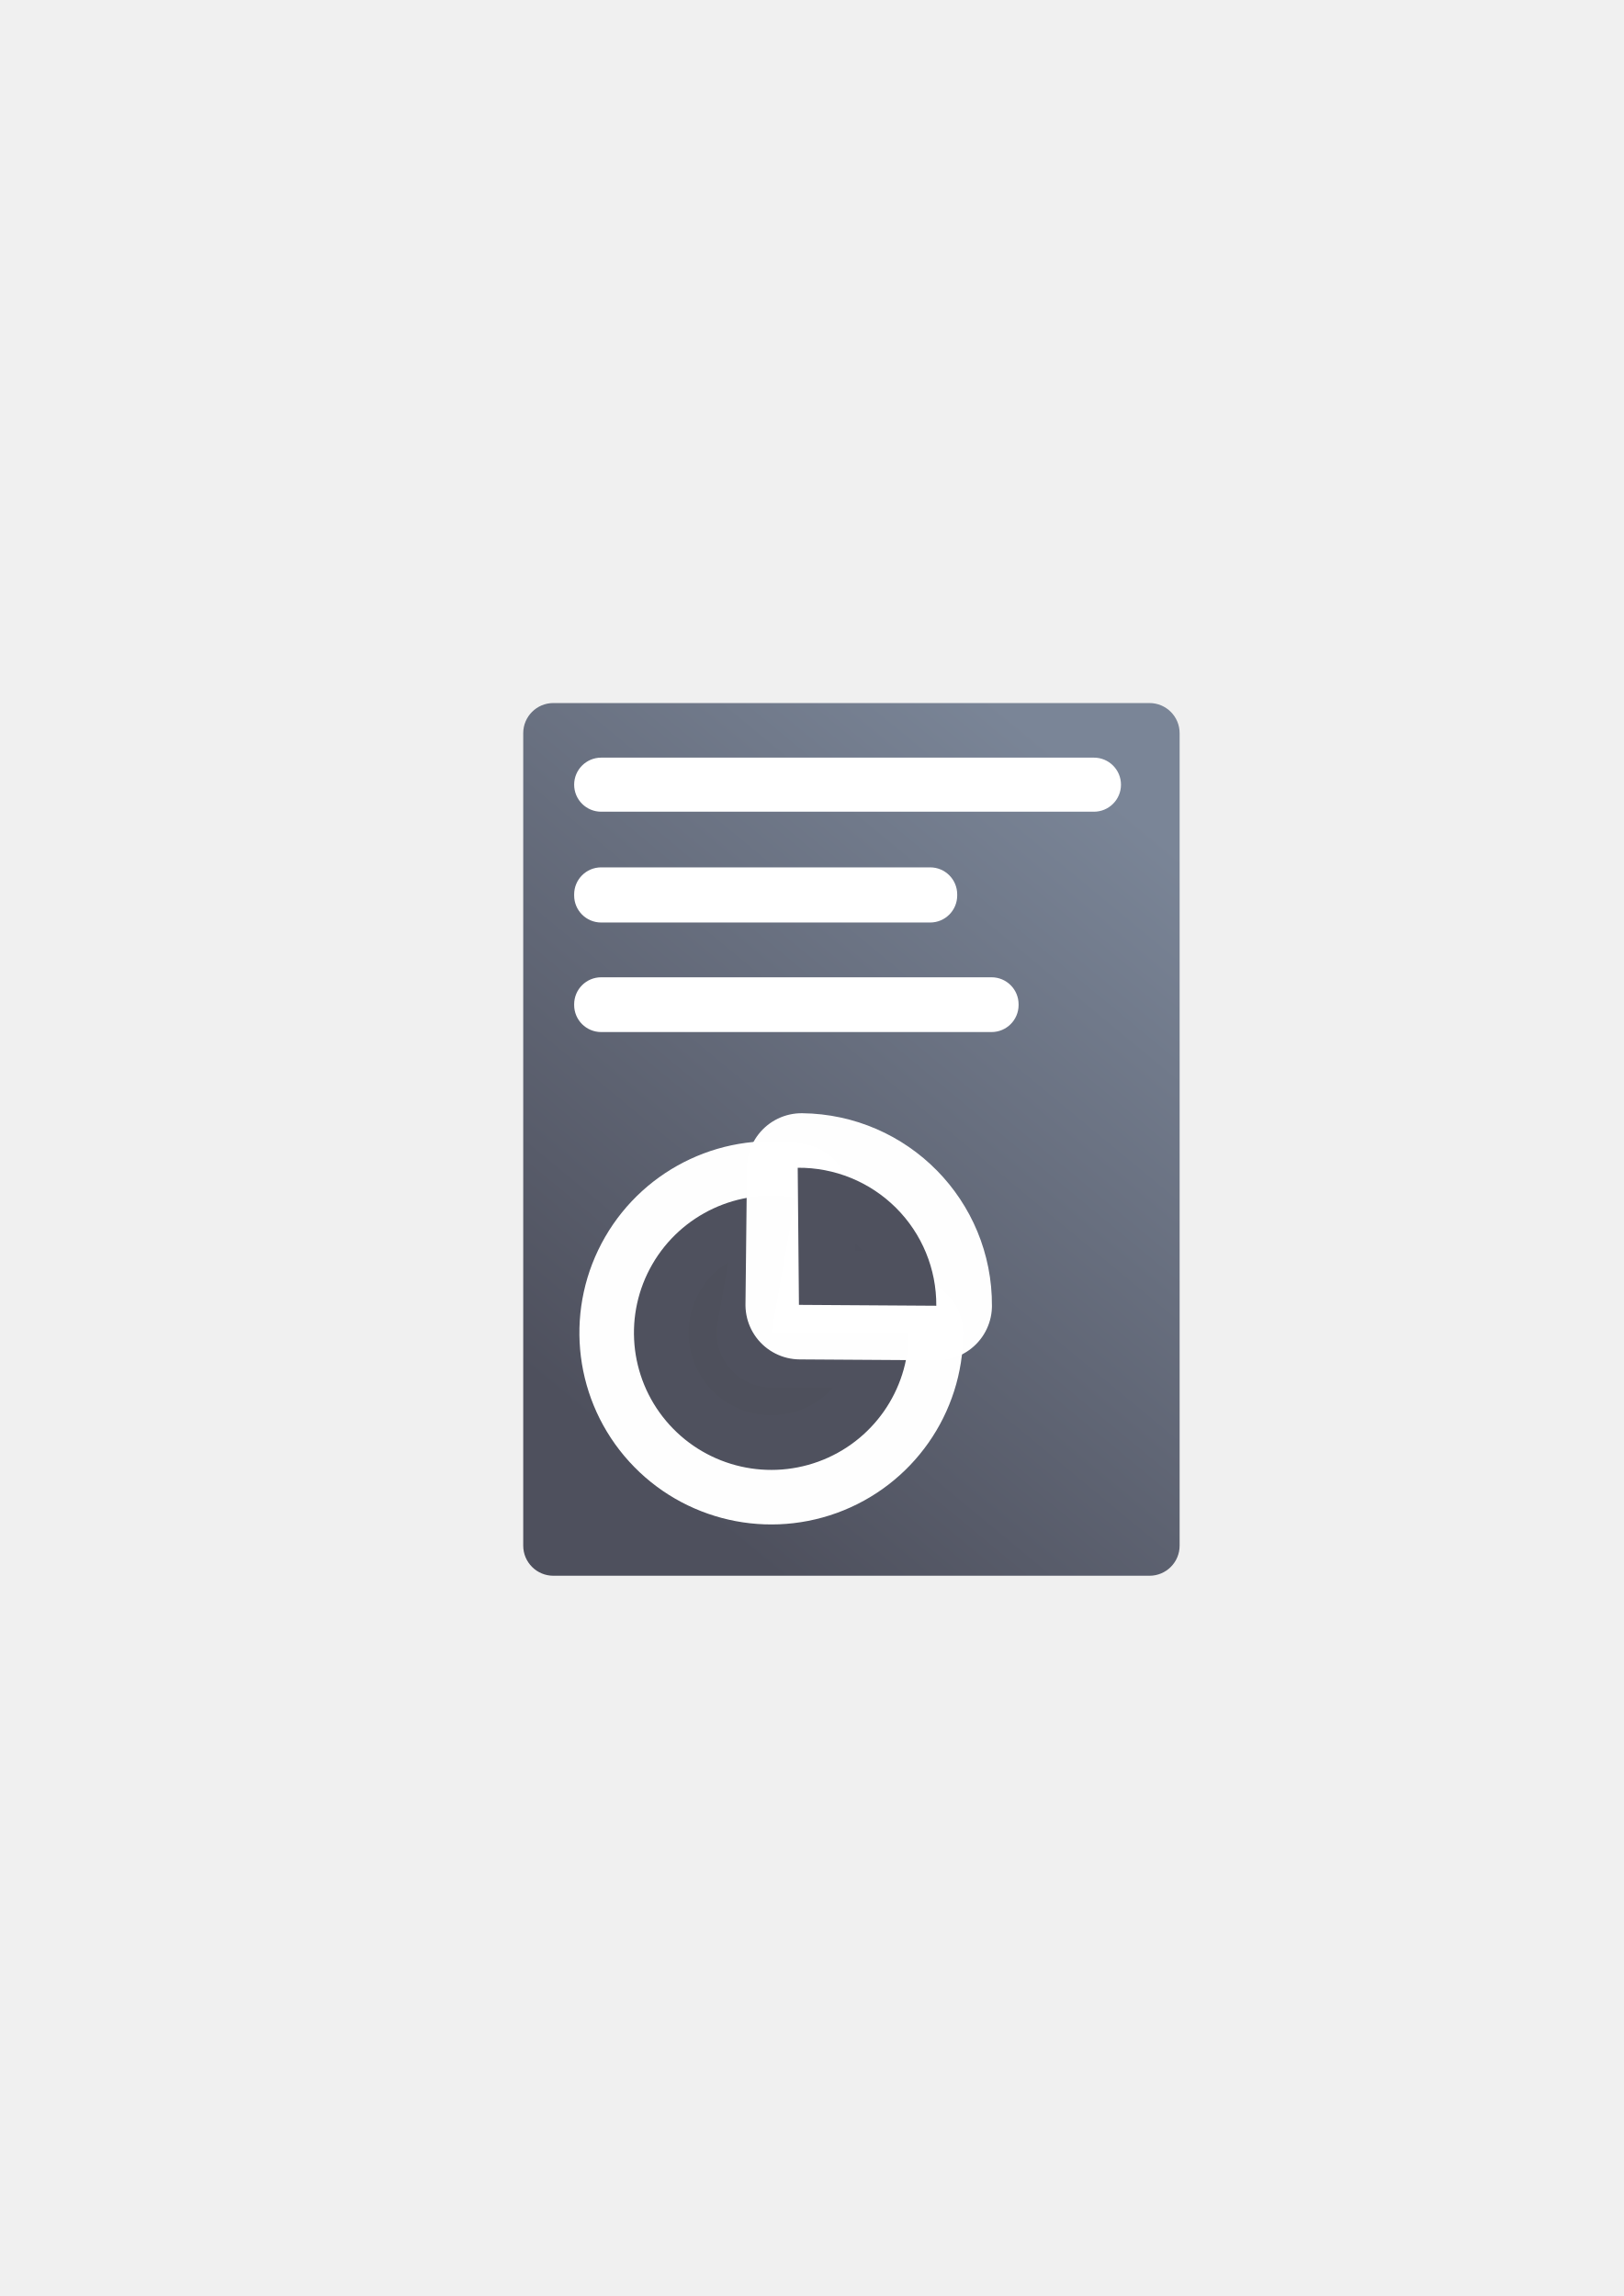
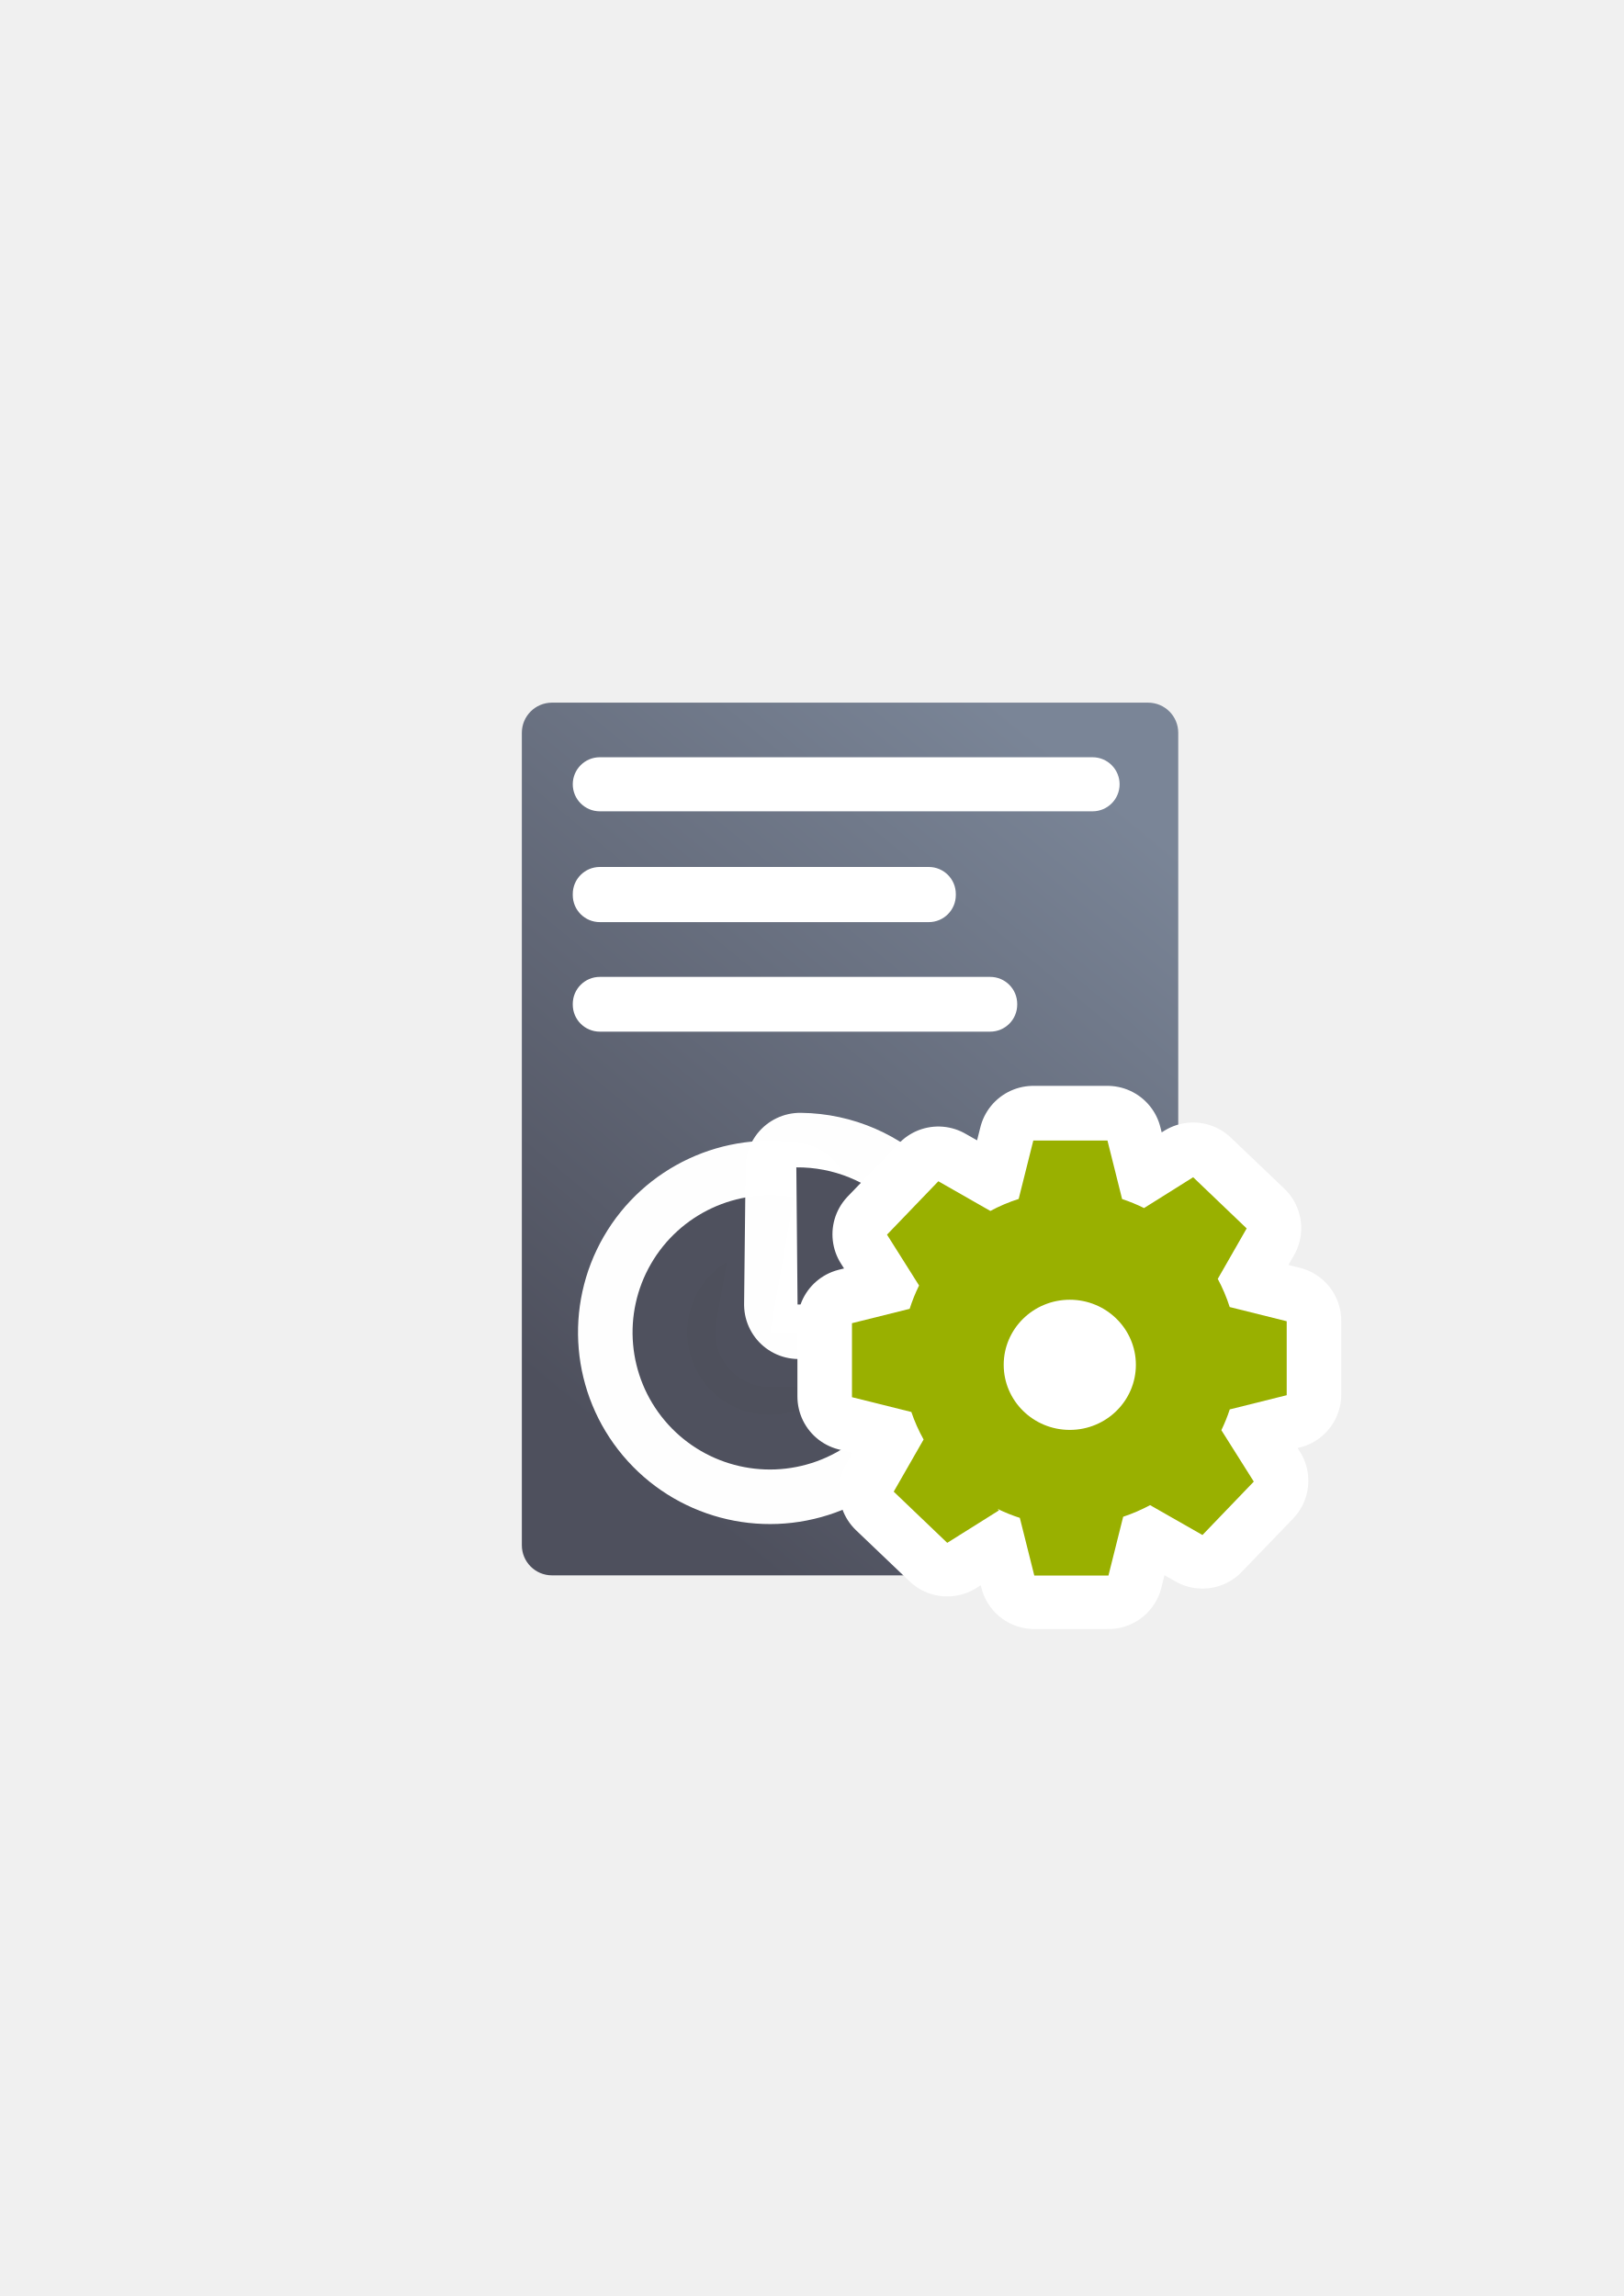
<svg xmlns="http://www.w3.org/2000/svg" xmlns:xlink="http://www.w3.org/1999/xlink" width="210mm" height="297mm" viewBox="0 0 744.094 1052.362" id="svg2" version="1.1">
  <defs id="defs4">
    <linearGradient id="linearGradient2224">
      <stop id="stop2226" offset="0" style="stop-color:#7c7c7c;stop-opacity:1;" />
      <stop id="stop2228" offset="1" style="stop-color:#b8b8b8;stop-opacity:1;" />
    </linearGradient>
    <linearGradient id="linearGradient15218">
      <stop id="stop15220" offset="0" style="stop-color:#eeeeef;stop-opacity:1;" />
      <stop id="stop2736" offset="0.599" style="stop-color:#d3d7cf;stop-opacity:1;" />
      <stop id="stop2738" offset="0.828" style="stop-color:#ffffff;stop-opacity:1;" />
      <stop id="stop15222" offset="1" style="stop-color:#d3d7cf;stop-opacity:1;" />
    </linearGradient>
    <pattern y="0" x="0" height="6" width="6" patternUnits="userSpaceOnUse" id="EMFhbasepattern" />
    <pattern y="0" x="0" height="6" width="6" patternUnits="userSpaceOnUse" id="EMFhbasepattern-5" />
    <linearGradient xlink:href="#linearGradient4195" id="linearGradient4252" x1="630.451" y1="497.99" x2="867.014" y2="203.143" gradientUnits="userSpaceOnUse" gradientTransform="matrix(0.9703471,0,0,1,-717.7991,126.0635)" />
    <linearGradient id="linearGradient4195">
      <stop style="stop-color:#4e505d;stop-opacity:1" offset="0" id="stop4197" />
      <stop style="stop-color:#7a8597;stop-opacity:1" offset="1" id="stop4199" />
    </linearGradient>
+     <linearGradient xlink:href="#linearGradient4272" id="linearGradient4278-1" x1="60" y1="487.362" x2="95" y2="462.362" gradientUnits="userSpaceOnUse" gradientTransform="matrix(4.395485,0,0,4.376353,335.8558,-1329.969)" />
+     <linearGradient id="linearGradient4272">
+       <stop style="stop-color:#99b000;stop-opacity:1;" offset="0" id="stop4274" />
+       <stop style="stop-color:#a9bc24;stop-opacity:1" offset="1" id="stop4276" />
+     </linearGradient>
  </defs>
  <g id="layer1">
-     <g id="g4198" transform="translate(386,36)">
-       <rect y="286.42" x="-196.02" height="400" width="400" id="rect3336" style="fill:none;fill-rule:evenodd;stroke:none;stroke-width:1px;stroke-linecap:butt;stroke-linejoin:miter;stroke-opacity:1" />
-       <rect y="286.486" x="-195.98" height="400" width="400" id="rect4160" style="opacity:1;fill:none;fill-opacity:1;stroke:none;stroke-width:23;stroke-linecap:butt;stroke-linejoin:round;stroke-miterlimit:4;stroke-dasharray:none;stroke-opacity:1" />
-       <rect ry="13.811" y="286.238" x="-146.221" height="400" width="300.808" id="rect4244" style="color:#252525;clip-rule:nonzero;display:inline;overflow:visible;visibility:visible;opacity:1;isolation:auto;mix-blend-mode:normal;color-interpolation:sRGB;color-interpolation-filters:linearRGB;solid-color:#252525;solid-opacity:1;fill:url(#linearGradient4252);fill-opacity:1;fill-rule:nonzero;stroke:none;stroke-width:50;stroke-linecap:square;stroke-linejoin:round;stroke-miterlimit:4;stroke-dasharray:none;stroke-dashoffset:0;stroke-opacity:1;color-rendering:auto;image-rendering:auto;shape-rendering:auto;text-rendering:auto;enable-background:accumulate" />
-       <path style="color:#252525;clip-rule:nonzero;display:inline;overflow:visible;visibility:visible;opacity:0.99;isolation:auto;mix-blend-mode:normal;color-interpolation:sRGB;color-interpolation-filters:linearRGB;solid-color:#252525;solid-opacity:1;fill:#99b000;fill-opacity:1;fill-rule:nonzero;stroke:#ffffff;stroke-width:50;stroke-linecap:butt;stroke-linejoin:round;stroke-miterlimit:4;stroke-dasharray:none;stroke-dashoffset:0;stroke-opacity:1;color-rendering:auto;image-rendering:auto;shape-rendering:auto;text-rendering:auto;enable-background:accumulate" id="path4254" d="m 30.416,574.88 a 62.948,62.848 0 0 1 -41.418,59.058 62.948,62.848 0 0 1 -69.75,-18.66 62.948,62.848 0 0 1 -6.294,-71.822 62.948,62.848 0 0 1 65.445,-30.469 l -10.931,61.893 z" />
-       <path d="m 30.416,574.88 a 62.948,62.848 0 0 1 -41.418,59.058 62.948,62.848 0 0 1 -69.75,-18.66 62.948,62.848 0 0 1 -6.294,-71.822 62.948,62.848 0 0 1 65.445,-30.469 l -10.931,61.893 z" id="path4149" style="color:#252525;clip-rule:nonzero;display:inline;overflow:visible;visibility:visible;opacity:0.99;isolation:auto;mix-blend-mode:normal;color-interpolation:sRGB;color-interpolation-filters:linearRGB;solid-color:#252525;solid-opacity:1;fill:#4e505d;fill-opacity:1;fill-rule:nonzero;stroke:none;stroke-width:9;stroke-linecap:butt;stroke-linejoin:round;stroke-miterlimit:4;stroke-dasharray:none;stroke-dashoffset:0;stroke-opacity:1;color-rendering:auto;image-rendering:auto;shape-rendering:auto;text-rendering:auto;enable-background:accumulate" />
-       <path style="color:#252525;clip-rule:nonzero;display:inline;overflow:visible;visibility:visible;opacity:0.99;isolation:auto;mix-blend-mode:normal;color-interpolation:sRGB;color-interpolation-filters:linearRGB;solid-color:#252525;solid-opacity:1;fill:#4e505d;fill-opacity:1;fill-rule:nonzero;stroke:#ffffff;stroke-width:50;stroke-linecap:butt;stroke-linejoin:round;stroke-miterlimit:4;stroke-dasharray:none;stroke-dashoffset:0;stroke-opacity:1;color-rendering:auto;image-rendering:auto;shape-rendering:auto;text-rendering:auto;enable-background:accumulate" id="path4256" d="m -494.462,71.652 a 62.851,62.944 0 0 1 -51.031,72.64 l -10.914,-61.988 z" transform="matrix(0.1803235,-0.9836073,0.9837086,0.1797701,0,0)" />
-       <path transform="matrix(0.1803235,-0.9836073,0.9837086,0.1797701,0,0)" d="m -494.776,69.926 a 62.851,62.944 0 0 1 -9.959,47.591 62.851,62.944 0 0 1 -40.848,26.284 L -556.496,81.812 Z" id="path4149-6" style="color:#252525;clip-rule:nonzero;display:inline;overflow:visible;visibility:visible;opacity:0.99;isolation:auto;mix-blend-mode:normal;color-interpolation:sRGB;color-interpolation-filters:linearRGB;solid-color:#252525;solid-opacity:1;fill:#4e505d;fill-opacity:1;fill-rule:nonzero;stroke:none;stroke-width:9;stroke-linecap:butt;stroke-linejoin:round;stroke-miterlimit:4;stroke-dasharray:none;stroke-dashoffset:0;stroke-opacity:1;color-rendering:auto;image-rendering:auto;shape-rendering:auto;text-rendering:auto;enable-background:accumulate" />
-       <rect ry="12.391" y="311.262" x="-122.884" height="24.781" width="250.594" id="rect4258" style="color:#252525;clip-rule:nonzero;display:inline;overflow:visible;visibility:visible;opacity:1;isolation:auto;mix-blend-mode:normal;color-interpolation:sRGB;color-interpolation-filters:linearRGB;solid-color:#252525;solid-opacity:1;fill:#ffffff;fill-opacity:1;fill-rule:nonzero;stroke:none;stroke-width:50;stroke-linecap:square;stroke-linejoin:round;stroke-miterlimit:4;stroke-dasharray:none;stroke-dashoffset:0;stroke-opacity:1;color-rendering:auto;image-rendering:auto;shape-rendering:auto;text-rendering:auto;enable-background:accumulate" />
-       <rect ry="12.391" y="361.554" x="-122.884" height="25.279" width="175.539" id="rect4260" style="color:#252525;clip-rule:nonzero;display:inline;overflow:visible;visibility:visible;opacity:1;isolation:auto;mix-blend-mode:normal;color-interpolation:sRGB;color-interpolation-filters:linearRGB;solid-color:#252525;solid-opacity:1;fill:#ffffff;fill-opacity:1;fill-rule:nonzero;stroke:none;stroke-width:50;stroke-linecap:square;stroke-linejoin:round;stroke-miterlimit:4;stroke-dasharray:none;stroke-dashoffset:0;stroke-opacity:1;color-rendering:auto;image-rendering:auto;shape-rendering:auto;text-rendering:auto;enable-background:accumulate" />
-       <rect ry="12.391" y="411.935" x="-122.884" height="25.102" width="203.674" id="rect4262" style="color:#252525;clip-rule:nonzero;display:inline;overflow:visible;visibility:visible;opacity:1;isolation:auto;mix-blend-mode:normal;color-interpolation:sRGB;color-interpolation-filters:linearRGB;solid-color:#252525;solid-opacity:1;fill:#ffffff;fill-opacity:1;fill-rule:nonzero;stroke:none;stroke-width:50;stroke-linecap:square;stroke-linejoin:round;stroke-miterlimit:4;stroke-dasharray:none;stroke-dashoffset:0;stroke-opacity:1;color-rendering:auto;image-rendering:auto;shape-rendering:auto;text-rendering:auto;enable-background:accumulate" />
+     <g id="g4236" transform="translate(-186,-126)">
+       <g transform="translate(571.3668,161.8191)" id="g4198">
+         <rect style="fill:none;fill-rule:evenodd;stroke:none;stroke-width:1px;stroke-linecap:butt;stroke-linejoin:miter;stroke-opacity:1" id="rect3336" width="400" height="400" x="-196.02" y="286.42" />
+         <rect style="opacity:1;fill:none;fill-opacity:1;stroke:none;stroke-width:23;stroke-linecap:butt;stroke-linejoin:round;stroke-miterlimit:4;stroke-dasharray:none;stroke-opacity:1" id="rect4160" width="400" height="400" x="-195.98" y="286.486" />
+         <rect style="color:#252525;clip-rule:nonzero;display:inline;overflow:visible;visibility:visible;opacity:1;isolation:auto;mix-blend-mode:normal;color-interpolation:sRGB;color-interpolation-filters:linearRGB;solid-color:#252525;solid-opacity:1;fill:url(#linearGradient4252);fill-opacity:1;fill-rule:nonzero;stroke:none;stroke-width:50;stroke-linecap:square;stroke-linejoin:round;stroke-miterlimit:4;stroke-dasharray:none;stroke-dashoffset:0;stroke-opacity:1;color-rendering:auto;image-rendering:auto;shape-rendering:auto;text-rendering:auto;enable-background:accumulate" id="rect4244" width="300.808" height="400" x="-146.221" y="286.238" ry="13.811" />
+         <path d="m 30.416,574.88 a 62.948,62.848 0 0 1 -41.418,59.058 62.948,62.848 0 0 1 -69.75,-18.66 62.948,62.848 0 0 1 -6.294,-71.822 62.948,62.848 0 0 1 65.445,-30.469 l -10.931,61.893 z" id="path4254" style="color:#252525;clip-rule:nonzero;display:inline;overflow:visible;visibility:visible;opacity:0.99;isolation:auto;mix-blend-mode:normal;color-interpolation:sRGB;color-interpolation-filters:linearRGB;solid-color:#252525;solid-opacity:1;fill:#99b000;fill-opacity:1;fill-rule:nonzero;stroke:#ffffff;stroke-width:50;stroke-linecap:butt;stroke-linejoin:round;stroke-miterlimit:4;stroke-dasharray:none;stroke-dashoffset:0;stroke-opacity:1;color-rendering:auto;image-rendering:auto;shape-rendering:auto;text-rendering:auto;enable-background:accumulate" />
+         <path style="color:#252525;clip-rule:nonzero;display:inline;overflow:visible;visibility:visible;opacity:0.99;isolation:auto;mix-blend-mode:normal;color-interpolation:sRGB;color-interpolation-filters:linearRGB;solid-color:#252525;solid-opacity:1;fill:#4e505d;fill-opacity:1;fill-rule:nonzero;stroke:none;stroke-width:9;stroke-linecap:butt;stroke-linejoin:round;stroke-miterlimit:4;stroke-dasharray:none;stroke-dashoffset:0;stroke-opacity:1;color-rendering:auto;image-rendering:auto;shape-rendering:auto;text-rendering:auto;enable-background:accumulate" id="path4149" d="m 30.416,574.88 a 62.948,62.848 0 0 1 -41.418,59.058 62.948,62.848 0 0 1 -69.75,-18.66 62.948,62.848 0 0 1 -6.294,-71.822 62.948,62.848 0 0 1 65.445,-30.469 l -10.931,61.893 z" />
+         <path transform="matrix(0.1803235,-0.9836073,0.9837086,0.1797701,0,0)" d="m -494.462,71.652 a 62.851,62.944 0 0 1 -51.031,72.64 l -10.914,-61.988 z" id="path4256" style="color:#252525;clip-rule:nonzero;display:inline;overflow:visible;visibility:visible;opacity:0.99;isolation:auto;mix-blend-mode:normal;color-interpolation:sRGB;color-interpolation-filters:linearRGB;solid-color:#252525;solid-opacity:1;fill:#4e505d;fill-opacity:1;fill-rule:nonzero;stroke:#ffffff;stroke-width:50;stroke-linecap:butt;stroke-linejoin:round;stroke-miterlimit:4;stroke-dasharray:none;stroke-dashoffset:0;stroke-opacity:1;color-rendering:auto;image-rendering:auto;shape-rendering:auto;text-rendering:auto;enable-background:accumulate" />
+         <path style="color:#252525;clip-rule:nonzero;display:inline;overflow:visible;visibility:visible;opacity:0.99;isolation:auto;mix-blend-mode:normal;color-interpolation:sRGB;color-interpolation-filters:linearRGB;solid-color:#252525;solid-opacity:1;fill:#4e505d;fill-opacity:1;fill-rule:nonzero;stroke:none;stroke-width:9;stroke-linecap:butt;stroke-linejoin:round;stroke-miterlimit:4;stroke-dasharray:none;stroke-dashoffset:0;stroke-opacity:1;color-rendering:auto;image-rendering:auto;shape-rendering:auto;text-rendering:auto;enable-background:accumulate" id="path4149-6" d="m -494.776,69.926 a 62.851,62.944 0 0 1 -9.959,47.591 62.851,62.944 0 0 1 -40.848,26.284 L -556.496,81.812 Z" transform="matrix(0.1803235,-0.9836073,0.9837086,0.1797701,0,0)" />
+         <rect style="color:#252525;clip-rule:nonzero;display:inline;overflow:visible;visibility:visible;opacity:1;isolation:auto;mix-blend-mode:normal;color-interpolation:sRGB;color-interpolation-filters:linearRGB;solid-color:#252525;solid-opacity:1;fill:#ffffff;fill-opacity:1;fill-rule:nonzero;stroke:none;stroke-width:50;stroke-linecap:square;stroke-linejoin:round;stroke-miterlimit:4;stroke-dasharray:none;stroke-dashoffset:0;stroke-opacity:1;color-rendering:auto;image-rendering:auto;shape-rendering:auto;text-rendering:auto;enable-background:accumulate" id="rect4258" width="250.594" height="24.781" x="-122.884" y="311.262" ry="12.391" />
+         <rect style="color:#252525;clip-rule:nonzero;display:inline;overflow:visible;visibility:visible;opacity:1;isolation:auto;mix-blend-mode:normal;color-interpolation:sRGB;color-interpolation-filters:linearRGB;solid-color:#252525;solid-opacity:1;fill:#ffffff;fill-opacity:1;fill-rule:nonzero;stroke:none;stroke-width:50;stroke-linecap:square;stroke-linejoin:round;stroke-miterlimit:4;stroke-dasharray:none;stroke-dashoffset:0;stroke-opacity:1;color-rendering:auto;image-rendering:auto;shape-rendering:auto;text-rendering:auto;enable-background:accumulate" id="rect4260" width="175.539" height="25.279" x="-122.884" y="361.554" ry="12.391" />
+         <rect style="color:#252525;clip-rule:nonzero;display:inline;overflow:visible;visibility:visible;opacity:1;isolation:auto;mix-blend-mode:normal;color-interpolation:sRGB;color-interpolation-filters:linearRGB;solid-color:#252525;solid-opacity:1;fill:#ffffff;fill-opacity:1;fill-rule:nonzero;stroke:none;stroke-width:50;stroke-linecap:square;stroke-linejoin:round;stroke-miterlimit:4;stroke-dasharray:none;stroke-dashoffset:0;stroke-opacity:1;color-rendering:auto;image-rendering:auto;shape-rendering:auto;text-rendering:auto;enable-background:accumulate" id="rect4262" width="203.674" height="25.102" x="-122.884" y="411.935" ry="12.391" />
+       </g>
+       <path id="path4172-5" d="m 659.533,648.698 -6.713,26.72 a 76.921,76.586 0 0 0 -12.972,5.488 l -23.84,-13.574 -23.523,24.42 14.689,23.249 a 76.921,76.586 0 0 0 -4.31,10.676 l -26.433,6.573 0,33.84 27.188,6.761 0,-0.044 a 76.921,76.586 0 0 0 5.632,12.642 l -13.693,23.848 24.527,23.412 23.72,-14.856 -0.721,-0.692 a 76.921,76.586 0 0 0 10.268,4.128 l 6.628,26.378 33.979,0 6.756,-26.899 a 76.921,76.586 0 0 0 12.328,-5.308 l 24.003,13.668 23.523,-24.429 -14.861,-23.523 a 76.921,76.586 0 0 0 3.846,-9.496 l 26.098,-6.496 0,-33.831 -26.124,-6.496 a 76.921,76.586 0 0 0 -5.469,-12.873 l 13.247,-23.078 -24.527,-23.412 -22.501,14.095 A 76.921,76.586 0 0 0 700.226,675.468 l -6.713,-26.771 -33.979,0 z" style="opacity:1;fill:url(#linearGradient4278-1);fill-opacity:1;stroke:#ffffff;stroke-width:50;stroke-linecap:square;stroke-linejoin:round;stroke-miterlimit:4;stroke-dasharray:none;stroke-opacity:1" />
+       <g id="g4260" transform="matrix(0.9758229,0,0,0.973645,209.2697,152.2207)">
+         <path style="opacity:1;fill:#99b000;fill-opacity:1;stroke:none;stroke-width:20.627;stroke-linecap:square;stroke-linejoin:miter;stroke-miterlimit:4;stroke-dasharray:none;stroke-opacity:1" d="m 461.424,509.973 -6.88,27.501 a 78.827,78.827 0 0 0 -13.293,5.648 l -24.431,-13.971 -24.105,25.135 15.053,23.93 a 78.827,78.827 0 0 0 -4.416,10.988 l -27.088,6.765 0,34.83 27.862,6.959 0,-0.045 a 78.827,78.827 0 0 0 5.771,13.012 l -14.032,24.545 25.135,24.097 24.308,-15.29 -0.739,-0.713 a 78.827,78.827 0 0 0 10.522,4.249 l 6.792,27.15 34.821,0 6.924,-27.686 a 78.827,78.827 0 0 0 12.633,-5.463 l 24.598,14.067 24.105,-25.144 -15.229,-24.211 a 78.827,78.827 0 0 0 3.941,-9.774 l 26.745,-6.686 0,-34.821 -26.771,-6.686 a 78.827,78.827 0 0 0 -5.604,-13.249 l 13.575,-23.754 -25.135,-24.097 -23.059,14.507 a 78.827,78.827 0 0 0 -10.302,-4.24 l -6.88,-27.554 -34.821,0 z" id="path4172-4" />
+         <path style="opacity:1;fill:#ffffff;fill-opacity:1;stroke:none;stroke-width:20.627;stroke-linecap:square;stroke-linejoin:miter;stroke-miterlimit:4;stroke-dasharray:none;stroke-opacity:1" id="path4304-7" d="m 509.59,615.563 a 31.035,30.637 0 0 1 -31.033,30.637 31.035,30.637 0 0 1 -31.038,-30.633 31.035,30.637 0 0 1 31.028,-30.642 31.035,30.637 0 0 1 31.043,30.628 l -31.035,0.01 z" />
+       </g>
    </g>
  </g>
</svg>
